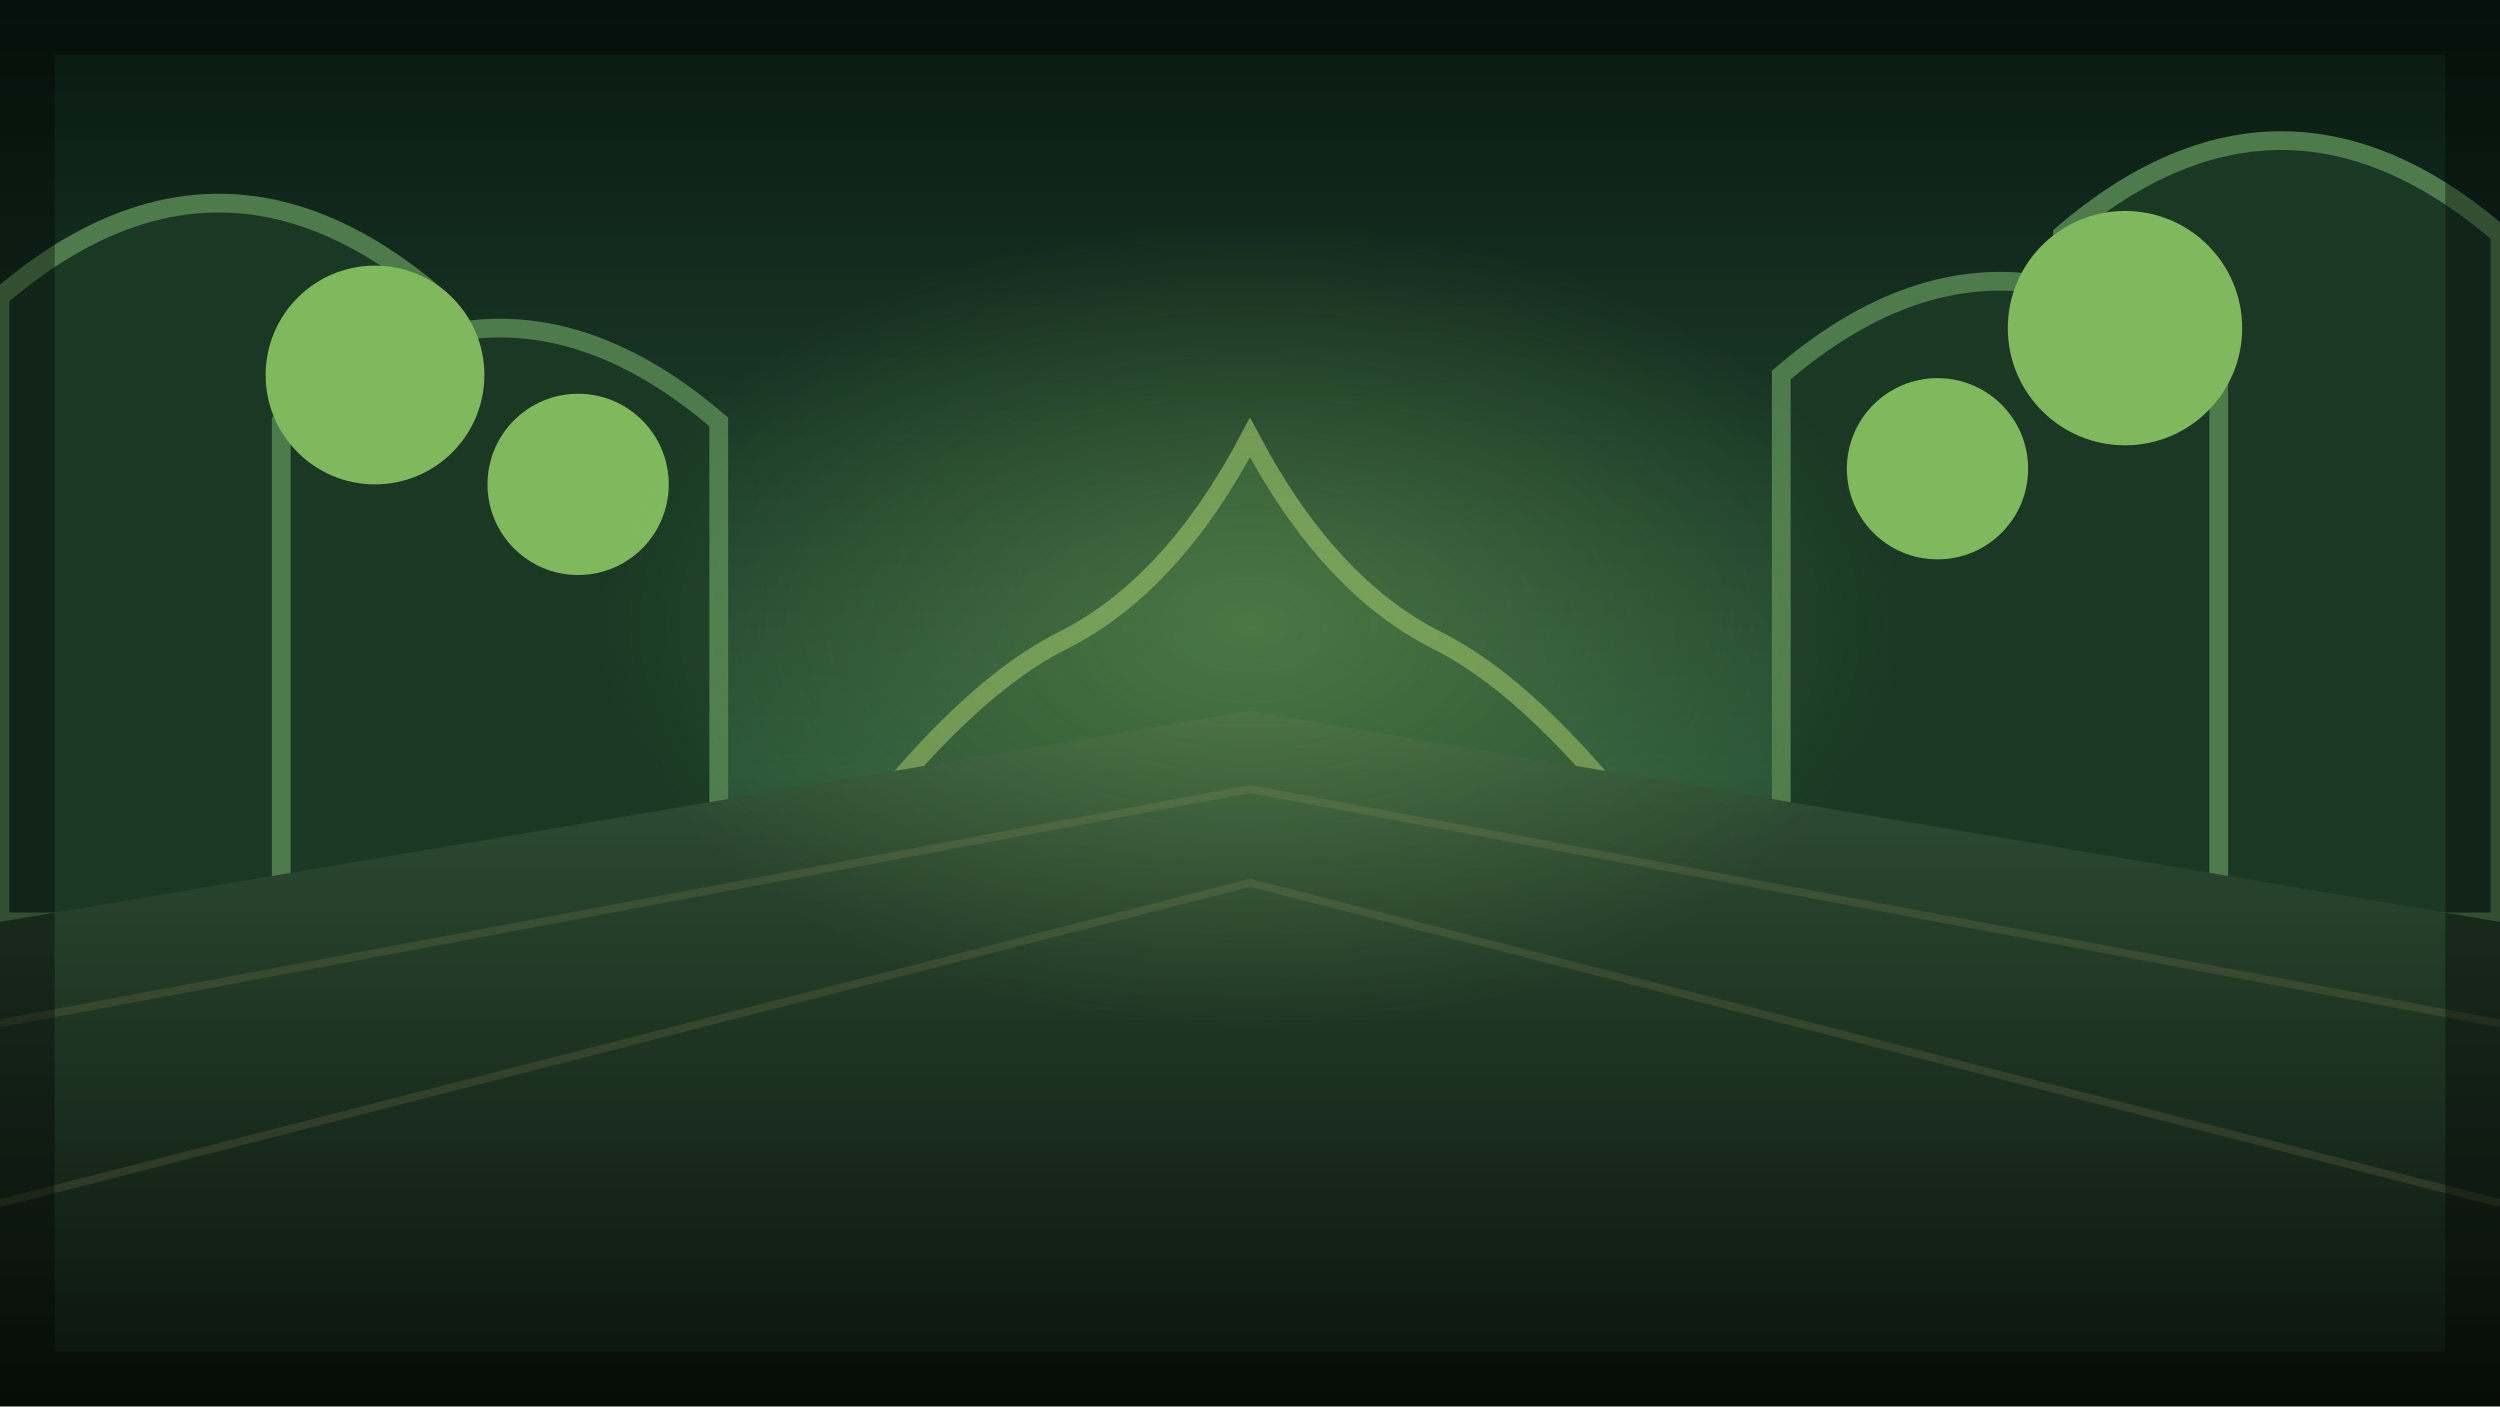
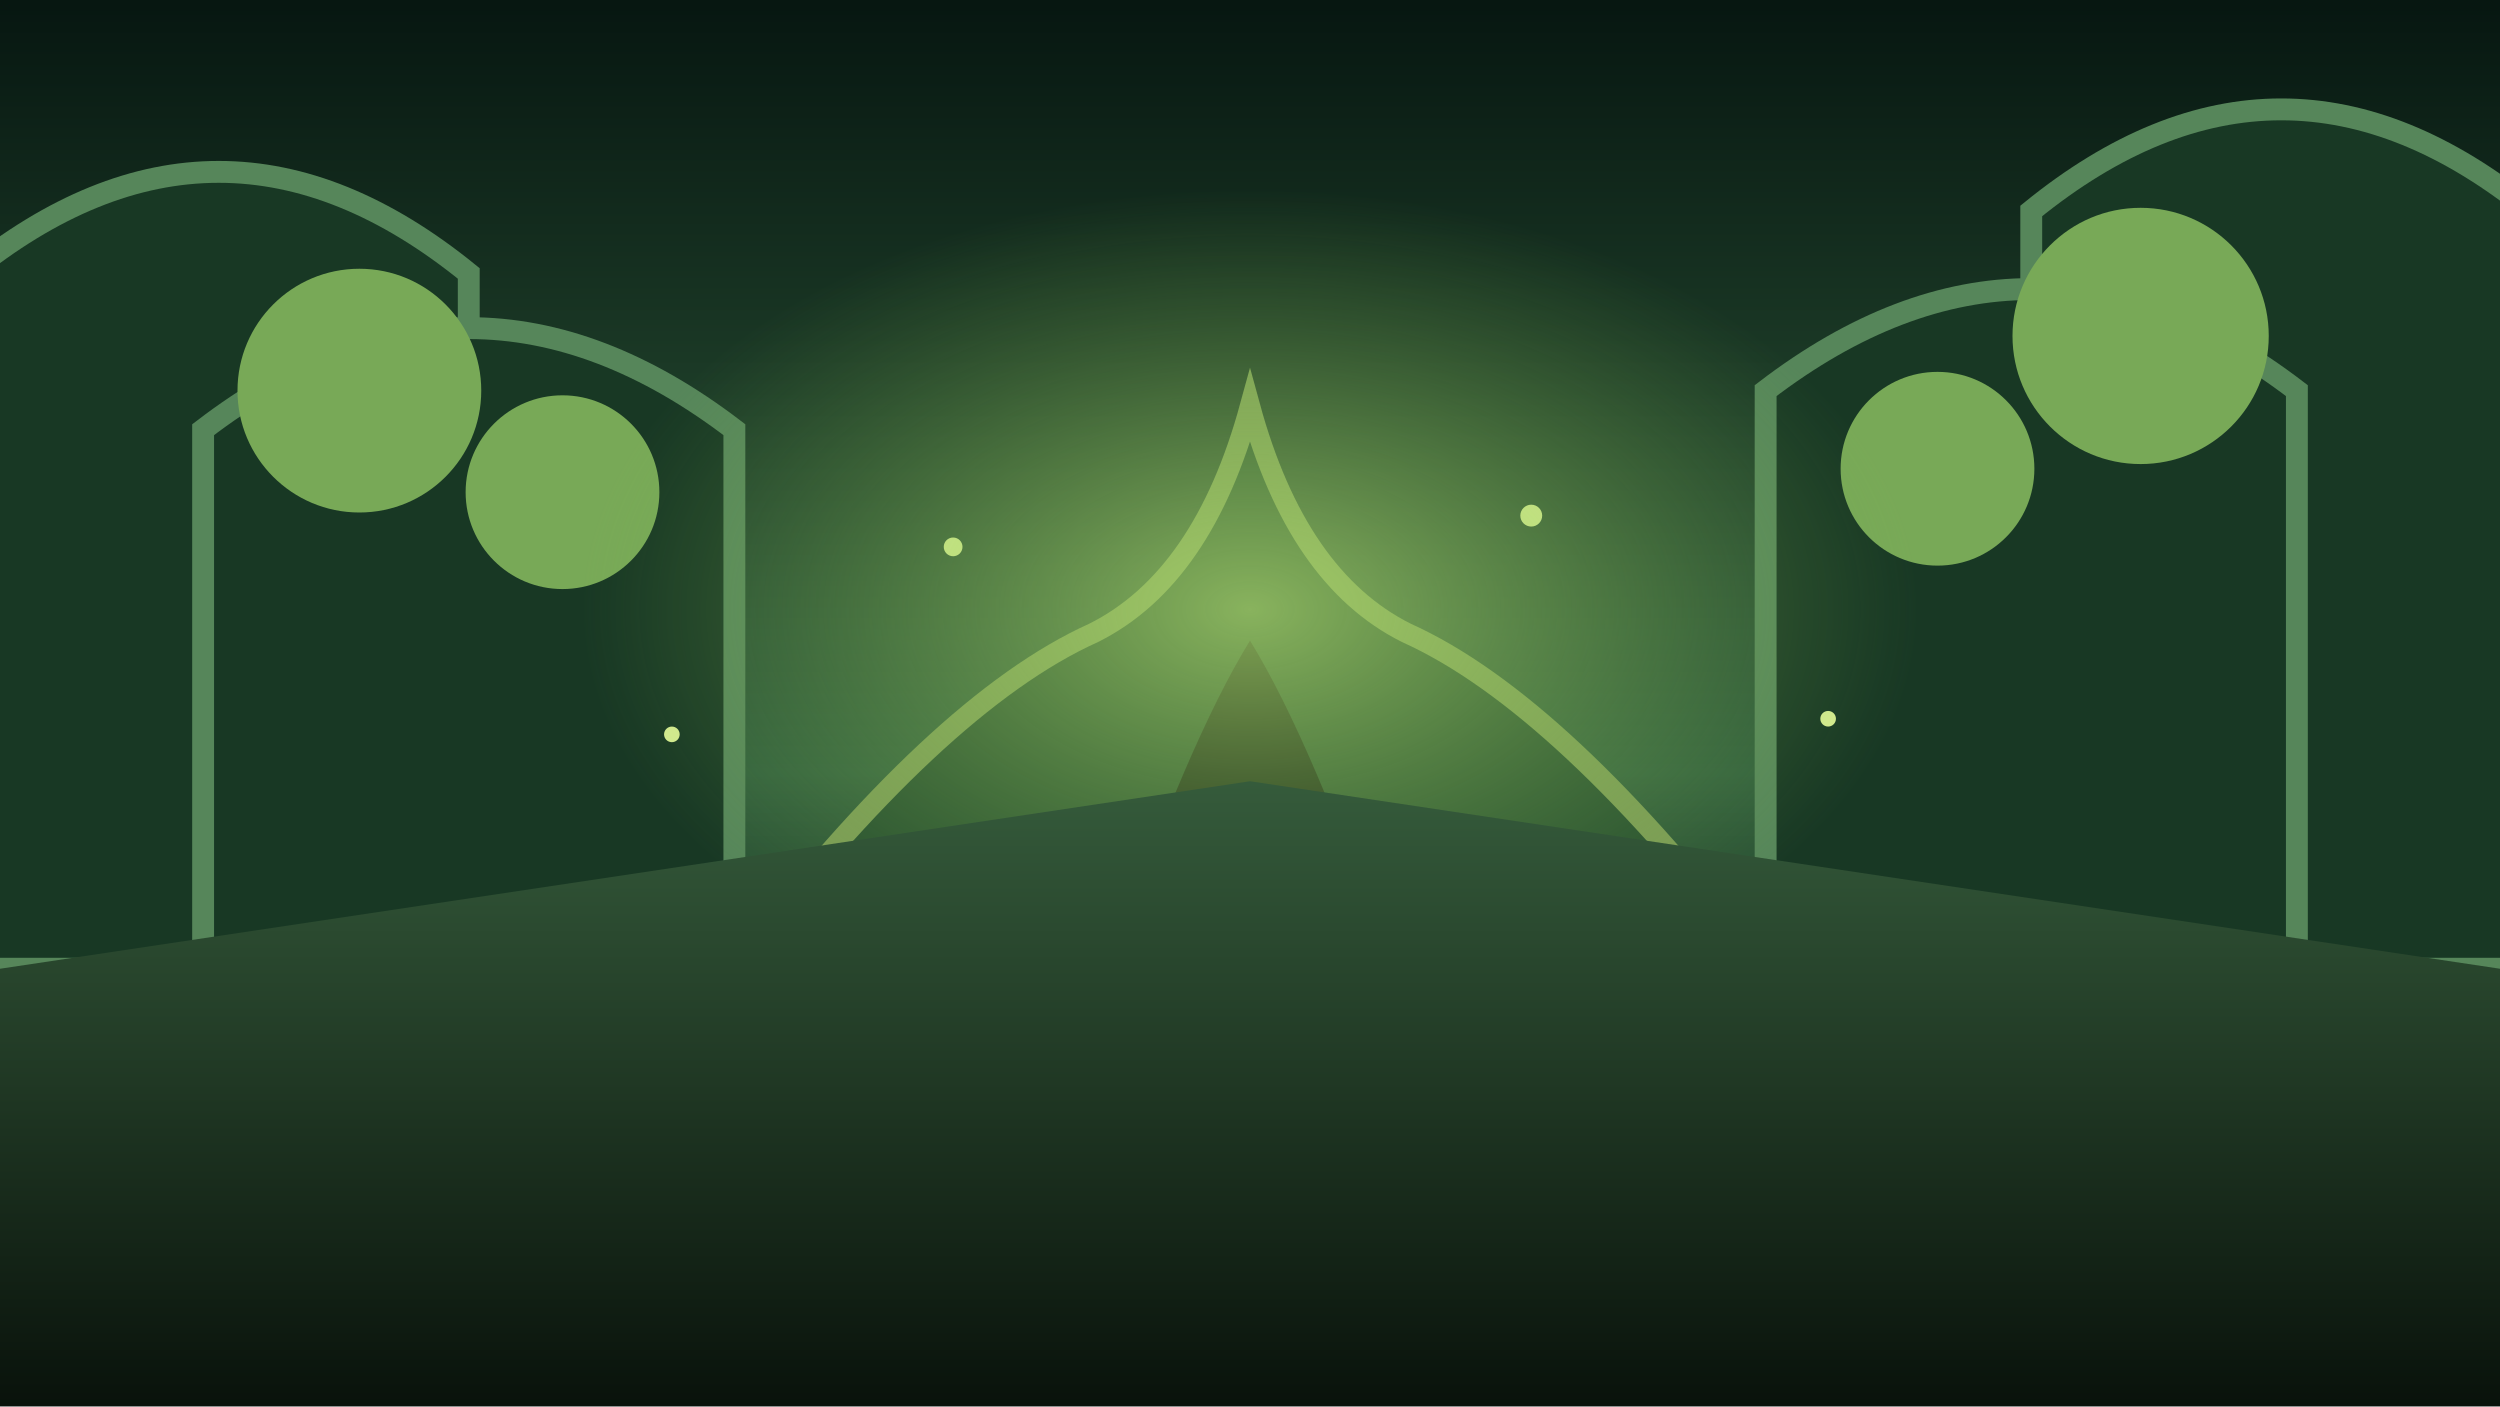
- <svg xmlns="http://www.w3.org/2000/svg" viewBox="0 0 1600 900" preserveAspectRatio="xMidYMid slice">
+ <svg xmlns="http://www.w3.org/2000/svg" viewBox="0 0 1600 900">
  <defs>
    <linearGradient id="s" x2="0" y2="1">
-       <stop stop-color="#081711" />
-       <stop offset=".55" stop-color="#285337" />
-       <stop offset="1" stop-color="#050c08" />
+       <stop stop-color="#071711" />
+       <stop offset=".55" stop-color="#315f3d" />
+       <stop offset="1" stop-color="#040a06" />
    </linearGradient>
-     <linearGradient id="g" x2="0" y2="1">
-       <stop stop-color="#315237" />
-       <stop offset="1" stop-color="#09120c" />
+     <linearGradient id="f" x2="0" y2="1">
+       <stop stop-color="#355b3b" />
+       <stop offset="1" stop-color="#09120b" />
    </linearGradient>
    <radialGradient id="l">
-       <stop stop-color="#9ad06f" stop-opacity=".8" />
-       <stop offset="1" stop-color="#9ad06f" stop-opacity="0" />
+       <stop stop-color="#b4df72" stop-opacity=".7" />
+       <stop offset="1" stop-color="#7bb34e" stop-opacity="0" />
    </radialGradient>
  </defs>
  <rect width="1600" height="900" fill="url(#s)" />
-   <g fill="#1a3824" stroke="#4d7b4c" stroke-width="12">
-     <path d="M0 590V190Q140 70 280 190V590Z" />
-     <path d="M1320 590V150Q1460 30 1600 150V590Z" />
-     <path d="M180 590V270Q320 150 460 270V590Z" />
-     <path d="M1140 590V240Q1280 120 1420 240V590Z" />
+   <g fill="#183824" stroke="#56865a" stroke-width="14">
+     <path d="M-20 620V175Q140 45 300 175V620Z" />
+     <path d="M1300 620V135Q1460 5 1620 135V620Z" />
+     <path d="M130 620V275Q300 145 470 275V620Z" />
+     <path d="M1130 620V250Q1300 120 1470 250V620Z" />
  </g>
-   <path d="M500 600Q600 450 680 410Q750 375 800 280Q850 375 920 410Q1000 450 1100 600Z" fill="#254d30" stroke="#6c8f50" stroke-width="12" />
-   <g fill="#80b85d">
-     <circle cx="240" cy="240" r="70" />
-     <circle cx="370" cy="310" r="58" />
-     <circle cx="1360" cy="210" r="75" />
-     <circle cx="1240" cy="300" r="58" />
+   <path d="M470 620Q600 450 700 405Q770 370 800 260Q830 370 900 405Q1000 450 1130 620Z" fill="#244c2e" stroke="#7b9b55" stroke-width="13" />
+   <path d="M710 620Q760 475 800 410Q840 475 890 620" fill="#101e13" />
+   <g fill="#78a957">
+     <circle cx="230" cy="250" r="78" />
+     <circle cx="360" cy="315" r="62" />
+     <circle cx="1370" cy="215" r="82" />
+     <circle cx="1240" cy="300" r="62" />
  </g>
-   <path d="M0 590L800 455L1600 590V900H0Z" fill="url(#g)" />
-   <path d="M0 655L800 505L1600 655M0 770L800 565L1600 770" fill="none" stroke="#d4b47a" stroke-opacity=".13" stroke-width="5" />
-   <ellipse cx="800" cy="400" rx="420" ry="260" fill="url(#l)" opacity=".4" />
-   <rect width="1600" height="900" fill="none" stroke="#000" stroke-opacity=".35" stroke-width="70" />
+   <g fill="#d6ed91">
+     <circle cx="610" cy="350" r="6" />
+     <circle cx="980" cy="330" r="7" />
+     <circle cx="430" cy="470" r="5" />
+     <circle cx="1170" cy="460" r="5" />
+   </g>
+   <ellipse cx="800" cy="390" rx="430" ry="270" fill="url(#l)" />
+   <path d="M0 620L800 500L1600 620V900H0Z" fill="url(#f)" />
</svg>
